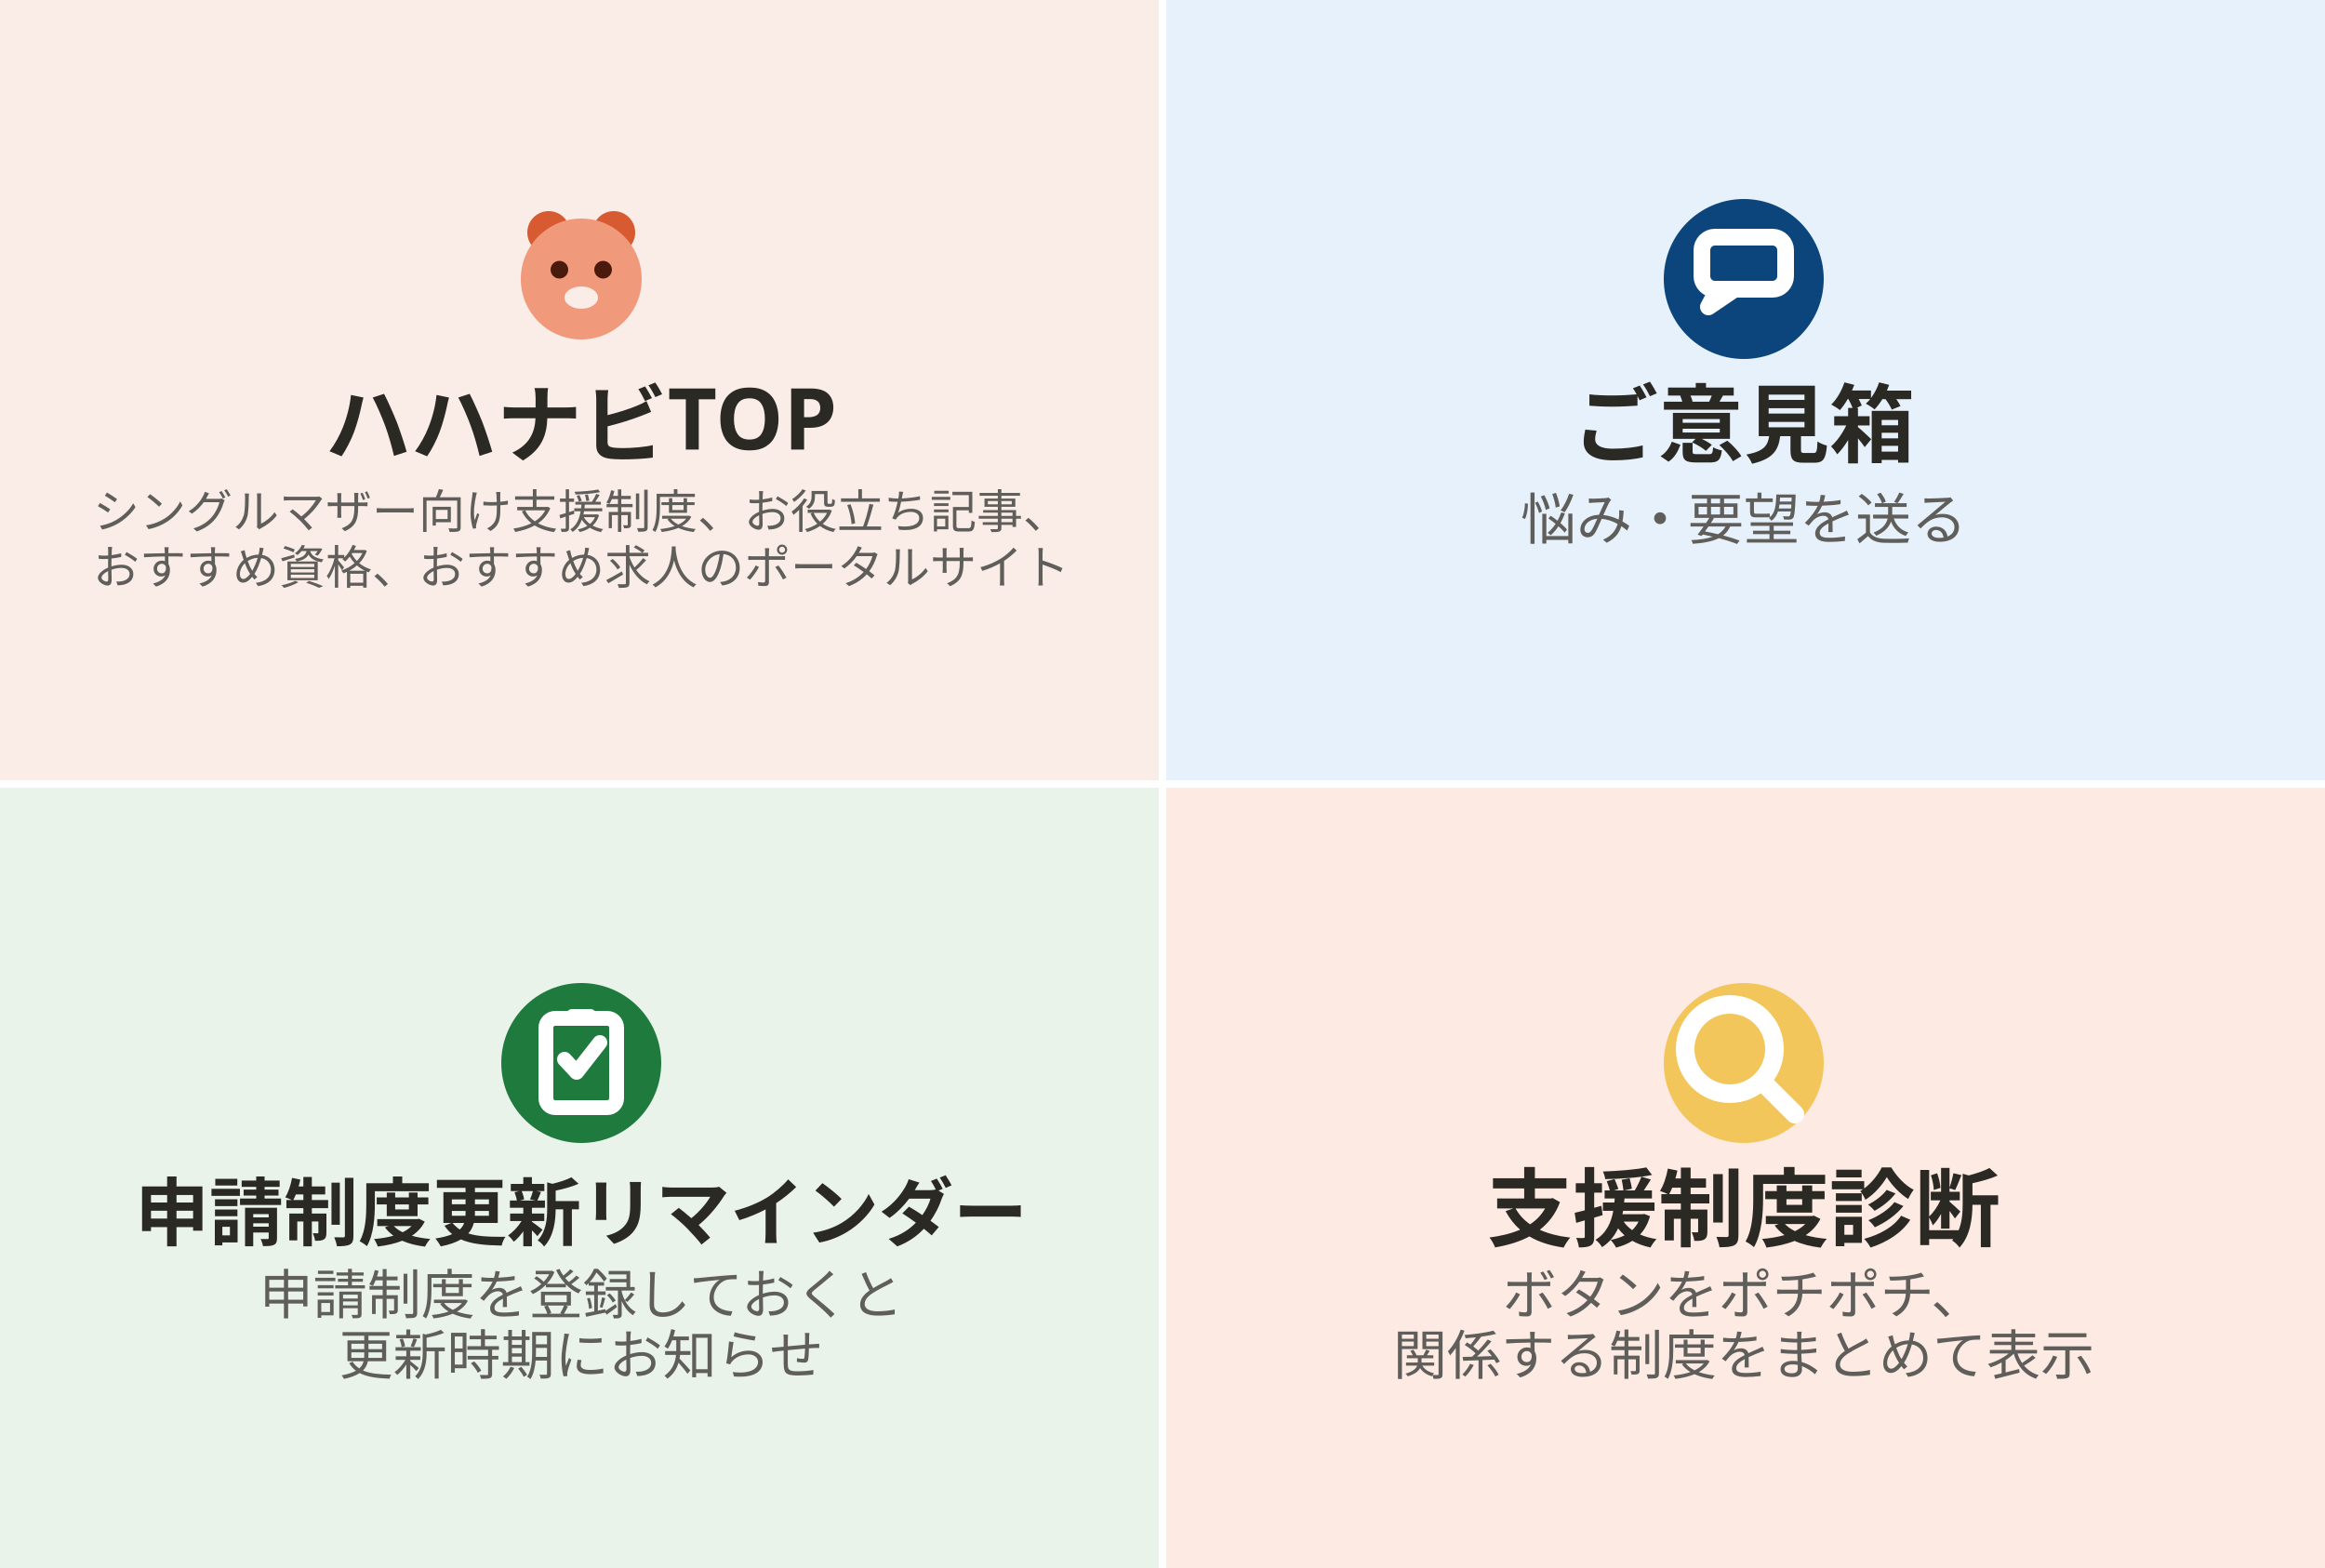
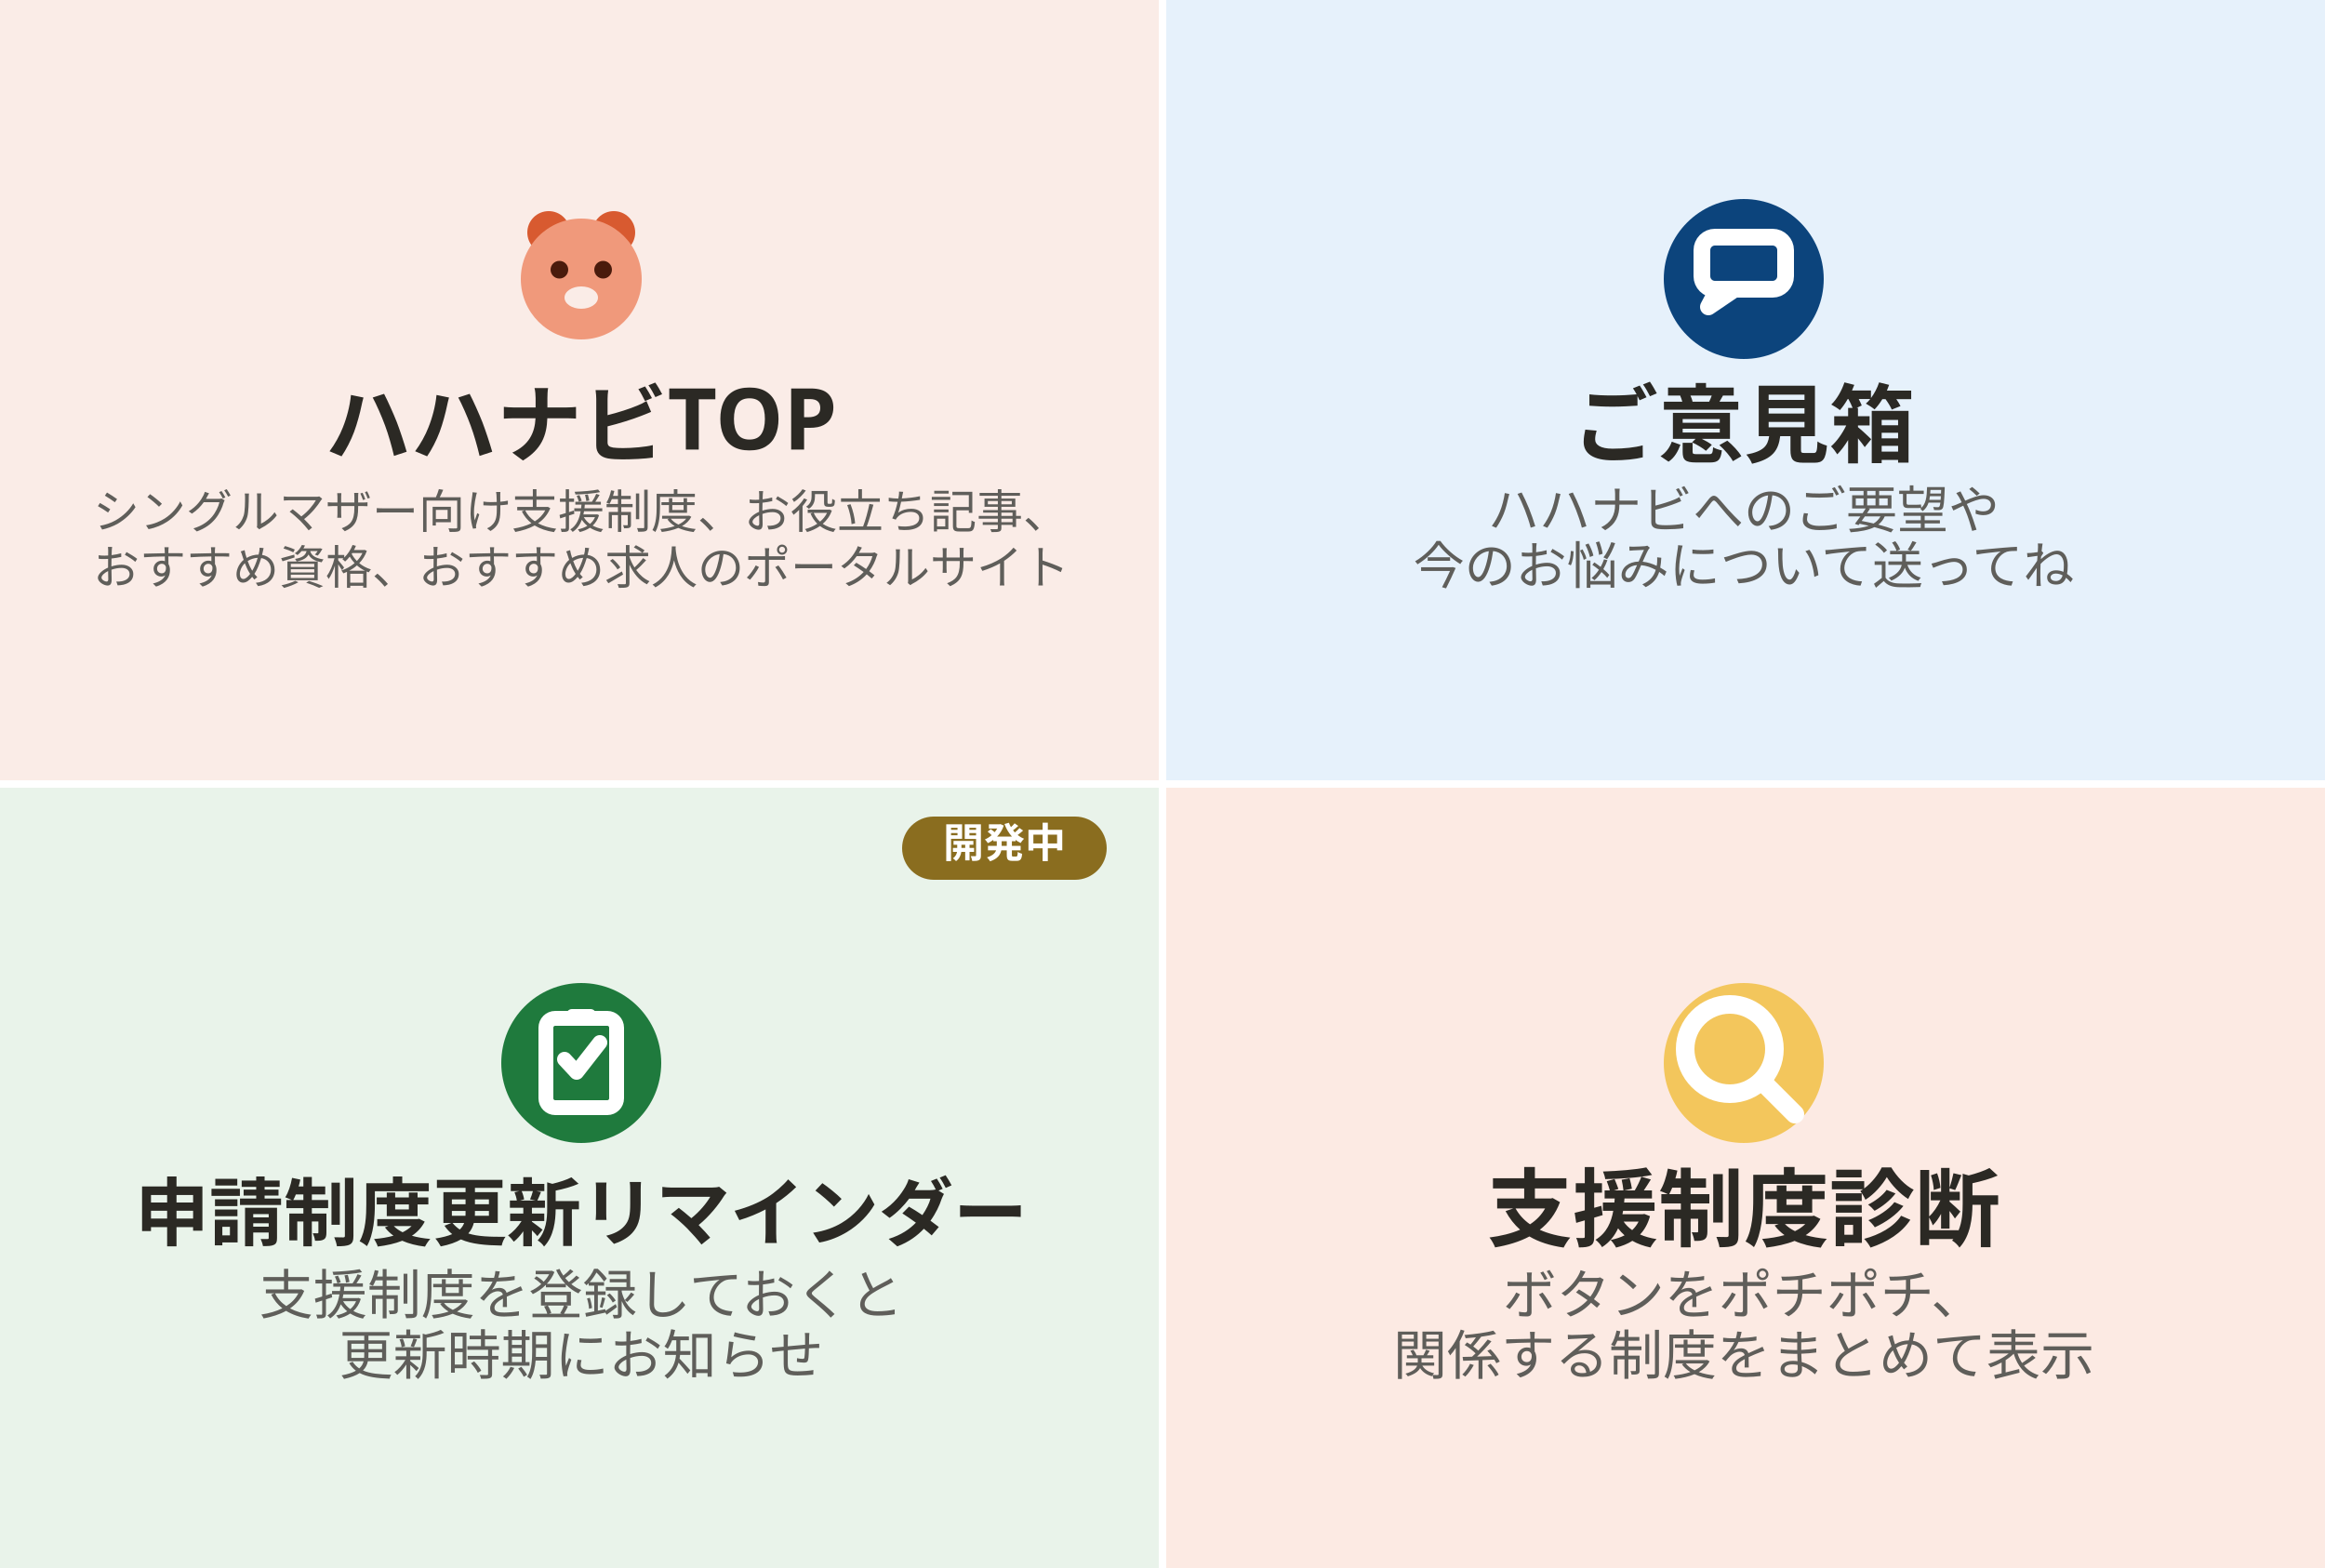
<svg xmlns="http://www.w3.org/2000/svg" width="2500" height="1686" viewBox="0 0 2500 1686">
  <rect width="2500" height="1686" fill="#FAF8F3" />
  <rect x="0" y="0" width="1250" height="843" fill="#FAECE7" />
  <rect x="1250" y="0" width="1250" height="843" fill="#E6F1FB" />
  <rect x="1250" y="843" width="1250" height="843" fill="#FCEAE3" />
  <rect x="0" y="843" width="1250" height="843" fill="#E9F3EA" />
  <rect x="1246" y="0" width="8" height="1686" fill="#FFFFFF" />
  <rect x="0" y="839" width="2500" height="8" fill="#FFFFFF" />
  <g transform="translate(625,300)">
    <circle cx="-35" cy="-50" r="23" fill="#D85A30" />
    <circle cx="35" cy="-50" r="23" fill="#D85A30" />
    <circle cx="0" cy="0" r="65" fill="#F0997B" />
    <circle cx="-23.5" cy="-10" r="9.5" fill="#4A1B0C" />
    <circle cx="23.5" cy="-10" r="9.5" fill="#4A1B0C" />
    <ellipse cx="0" cy="20" rx="18" ry="12" fill="#FAECE7" />
  </g>
  <text x="625" y="490" text-anchor="middle" font-family="Hiragino Sans, Noto Sans JP, sans-serif" font-size="92" font-weight="700" fill="#2B2924">ハハナビTOP</text>
  <text x="625" y="568" text-anchor="middle" font-family="Hiragino Sans, Noto Sans JP, sans-serif" font-size="50" fill="#5F5E5A">シングルマザー向け支援制度、お役立ち記事、</text>
  <text x="625" y="628" text-anchor="middle" font-family="Hiragino Sans, Noto Sans JP, sans-serif" font-size="50" fill="#5F5E5A">おすすめ資格、おすすめ求人のポータルサイト</text>
  <circle cx="1875" cy="300" r="86" fill="#0C447C" />
  <g transform="translate(1875,290)" stroke="white" stroke-width="18" stroke-linecap="round" stroke-linejoin="round" fill="none">
    <rect x="-45" y="-35" width="90" height="56" rx="14" />
    <path d="M-28,21 L-38,40 L-10,21" />
  </g>
  <text x="1875" y="490" text-anchor="middle" font-family="Hiragino Sans, Noto Sans JP, sans-serif" font-size="92" font-weight="700" fill="#2B2924">ご意見箱</text>
-   <text x="1875" y="580" text-anchor="middle" font-family="Hiragino Sans, Noto Sans JP, sans-serif" font-size="60" fill="#5F5E5A">悩み・要望を送る</text>
+   <text x="1875" y="568" text-anchor="middle" font-family="Hiragino Sans, Noto Sans JP, sans-serif" font-size="55" fill="#5F5E5A">ハハナビへのご要望や</text>
+   <text x="1875" y="628" text-anchor="middle" font-family="Hiragino Sans, Noto Sans JP, sans-serif" font-size="55" fill="#5F5E5A">今のお悩みについて送ってね</text>
  <circle cx="1875" cy="1143" r="86" fill="#F3C65C" />
  <g transform="translate(1875,1143)" stroke="white" stroke-width="20" stroke-linecap="round" stroke-linejoin="round" fill="none">
    <circle cx="-15" cy="-15" r="48" />
    <path d="M22 22 L55 55" />
  </g>
  <text x="1875" y="1333" text-anchor="middle" font-family="Hiragino Sans, Noto Sans JP, sans-serif" font-size="92" font-weight="700" fill="#2B2924">支援制度診断</text>
  <text x="1875" y="1413" text-anchor="middle" font-family="Hiragino Sans, Noto Sans JP, sans-serif" font-size="58" fill="#5F5E5A">ボタンをポチポチ、</text>
  <text x="1875" y="1478" text-anchor="middle" font-family="Hiragino Sans, Noto Sans JP, sans-serif" font-size="58" fill="#5F5E5A">関係する制度をまとめて表示</text>
  <circle cx="625" cy="1143" r="86" fill="#1F7A3D" />
  <g transform="translate(625,1143)" stroke="white" stroke-width="16" stroke-linecap="round" stroke-linejoin="round" fill="none">
    <rect x="-38" y="-48" width="76" height="96" rx="10" />
    <rect x="-16" y="-58" width="32" height="16" rx="6" fill="white" stroke="none" />
    <path d="M-18 -4 L-5 10 L20 -22" />
  </g>
+   <rect x="970" y="878" width="220" height="68" rx="34" fill="#8A6D1F" />
+   <text x="1080" y="922" text-anchor="middle" font-family="Hiragino Sans, Noto Sans JP, sans-serif" font-size="44" font-weight="700" fill="white">開発中</text>
  <text x="625" y="1333" text-anchor="middle" font-family="Hiragino Sans, Noto Sans JP, sans-serif" font-size="80" font-weight="700" fill="#2B2924">申請制度更新リマインダー</text>
-   <text x="625" y="1413" text-anchor="middle" font-family="Hiragino Sans, Noto Sans JP, sans-serif" font-size="58" fill="#5F5E5A">申請制度を登録しておくと</text>
+   <text x="625" y="1413" text-anchor="middle" font-family="Hiragino Sans, Noto Sans JP, sans-serif" font-size="58" fill="#5F5E5A">支援制度を登録しておくと</text>
  <text x="625" y="1478" text-anchor="middle" font-family="Hiragino Sans, Noto Sans JP, sans-serif" font-size="58" fill="#5F5E5A">更新時期にお知らせ</text>
</svg>
